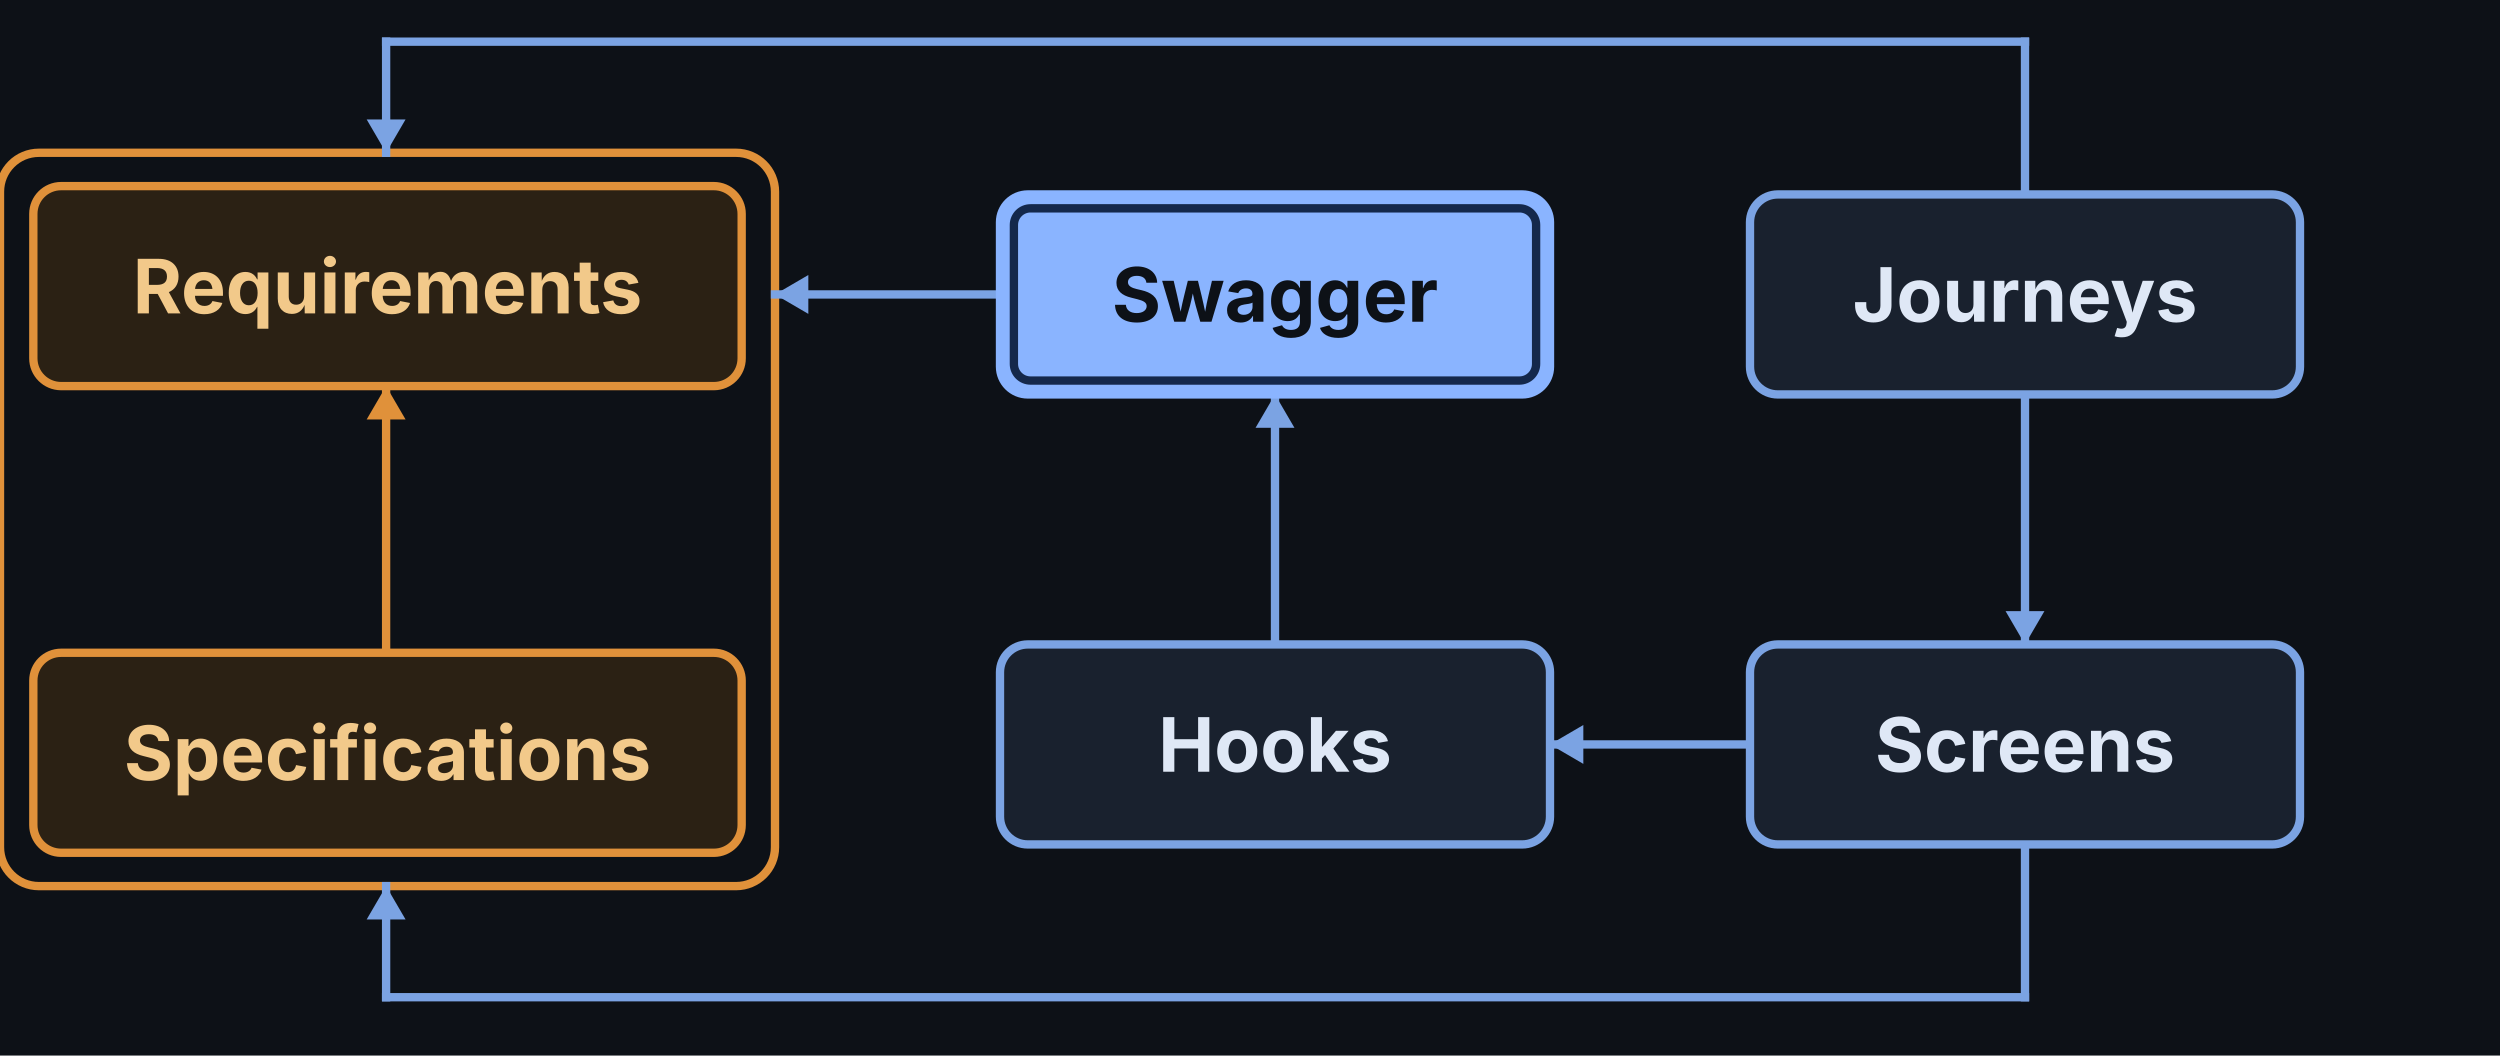
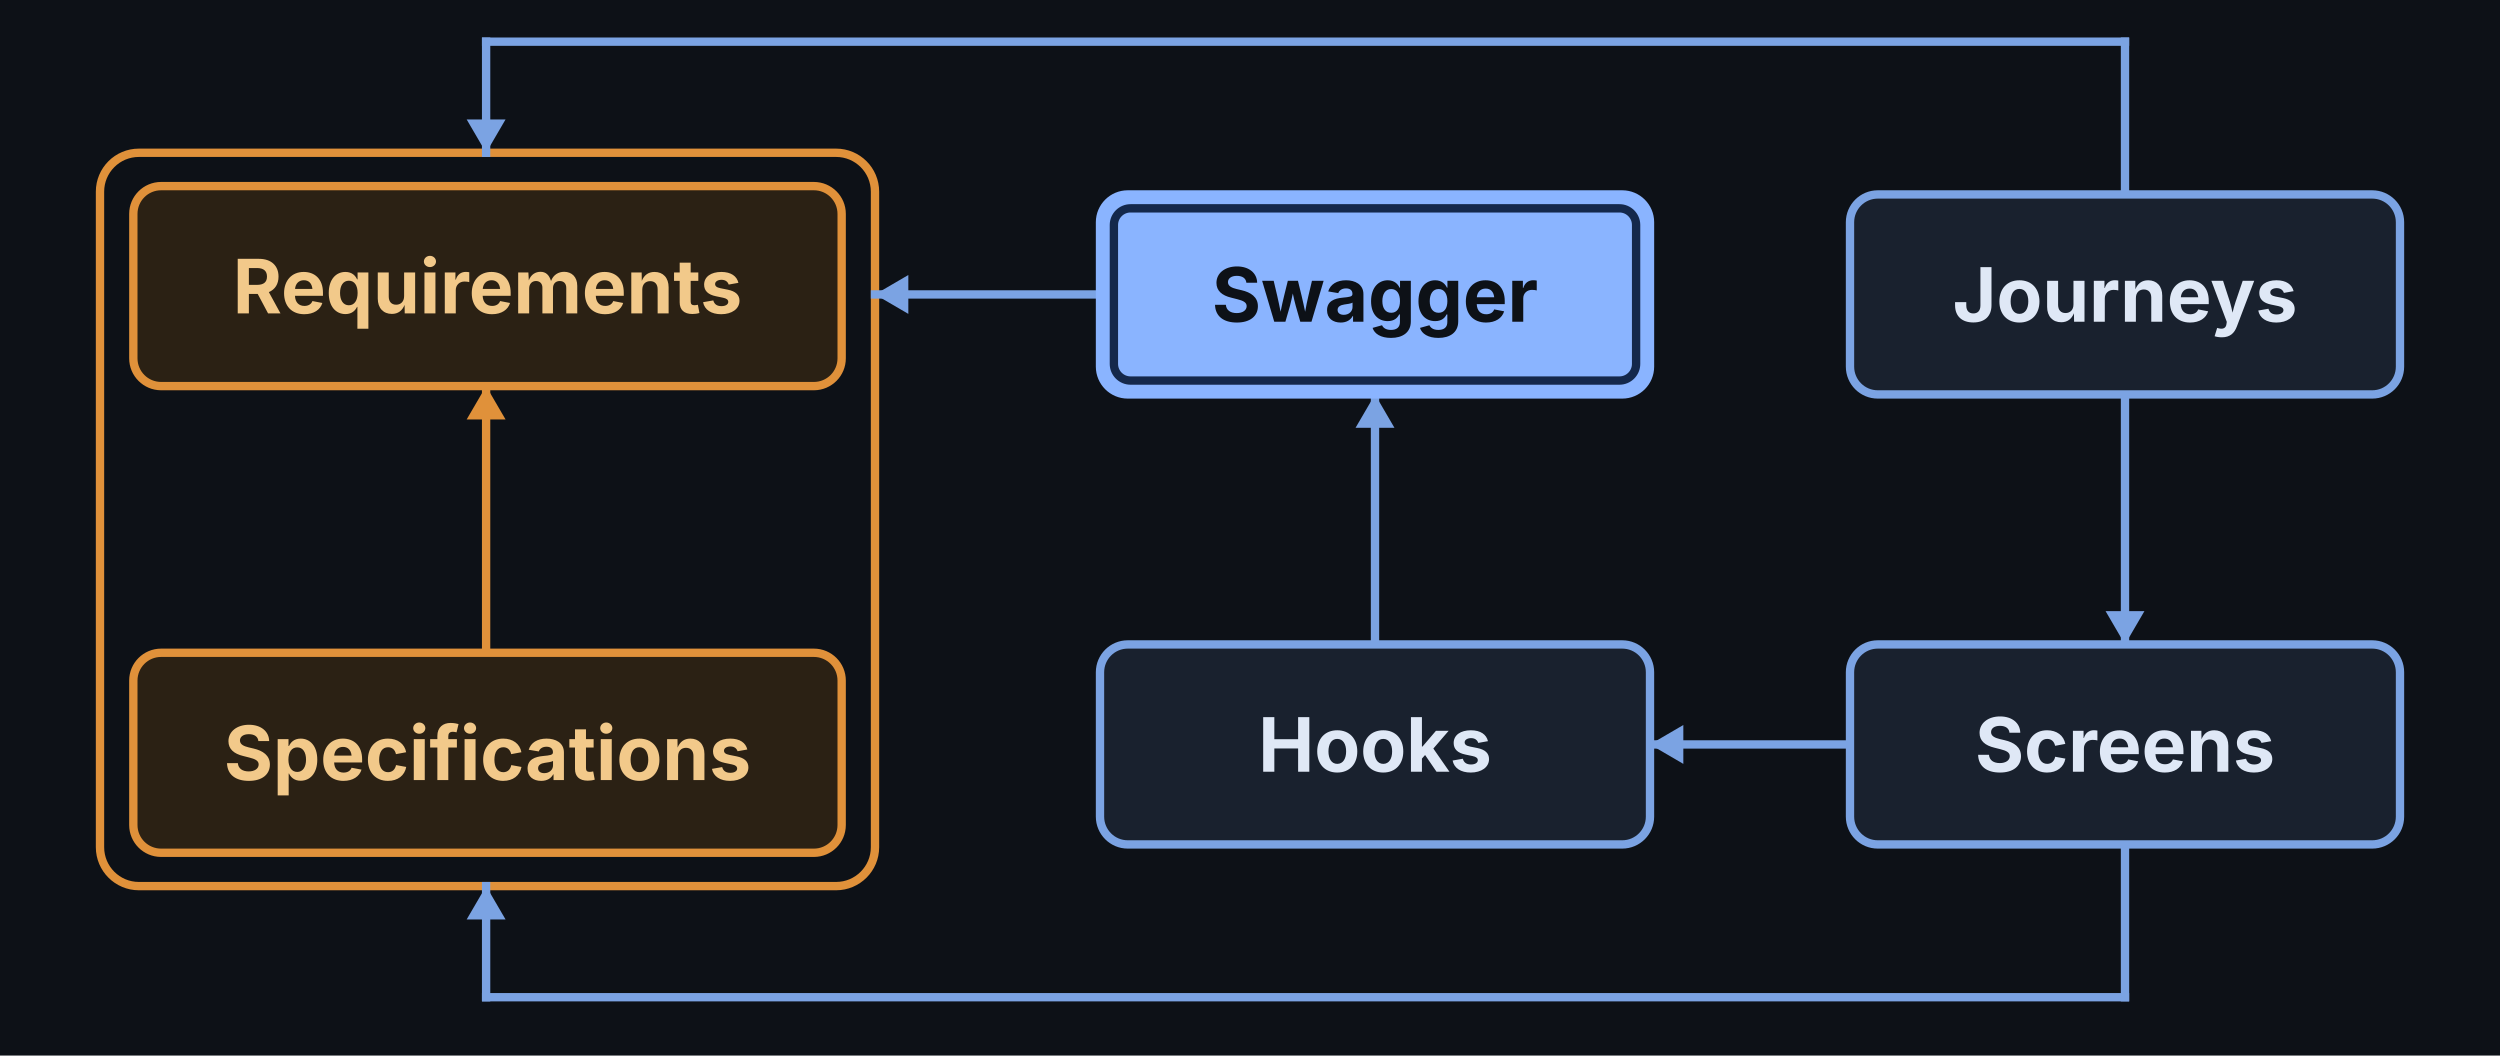
<svg xmlns="http://www.w3.org/2000/svg" viewBox="0 0 900 380" width="900" height="380" role="img" aria-label="Requirements and Specifications grounding Swagger, Hooks, Screens and Journeys.">
  <rect x="0" y="0" width="900" height="380" fill="#0d1117" />
-   <rect x="0" y="55" width="279" height="264" rx="14" fill="none" stroke="#e0913a" stroke-width="3" />
-   <line x1="139" y1="235" x2="139" y2="139" stroke="#e0913a" stroke-width="3" stroke-linecap="square" />
-   <polygon points="139,139 132,151 146,151" fill="#e0913a" />
-   <line x1="360" y1="106" x2="279" y2="106" stroke="#7ba3e3" stroke-width="3" stroke-linecap="square" />
-   <polygon points="279,106 291,99 291,113" fill="#7ba3e3" />
-   <line x1="459" y1="232" x2="459" y2="142" stroke="#7ba3e3" stroke-width="3" stroke-linecap="square" />
-   <polygon points="459,142 452,154 466,154" fill="#7ba3e3" />
-   <line x1="630" y1="268" x2="558" y2="268" stroke="#7ba3e3" stroke-width="3" stroke-linecap="square" />
-   <polygon points="558,268 570,261 570,275" fill="#7ba3e3" />
-   <line x1="729" y1="142" x2="729" y2="232" stroke="#7ba3e3" stroke-width="3" stroke-linecap="square" />
-   <polygon points="729,232 722,220 736,220" fill="#7ba3e3" />
-   <line x1="729" y1="70" x2="729" y2="15" stroke="#7ba3e3" stroke-width="3" stroke-linecap="square" />
-   <line x1="729" y1="15" x2="139" y2="15" stroke="#7ba3e3" stroke-width="3" stroke-linecap="square" />
-   <line x1="139" y1="15" x2="139" y2="55" stroke="#7ba3e3" stroke-width="3" stroke-linecap="square" />
-   <polygon points="139,55 132,43 146,43" fill="#7ba3e3" />
-   <line x1="729" y1="304" x2="729" y2="359" stroke="#7ba3e3" stroke-width="3" stroke-linecap="square" />
-   <line x1="729" y1="359" x2="139" y2="359" stroke="#7ba3e3" stroke-width="3" stroke-linecap="square" />
-   <line x1="139" y1="359" x2="139" y2="319" stroke="#7ba3e3" stroke-width="3" stroke-linecap="square" />
-   <polygon points="139,319 132,331 146,331" fill="#7ba3e3" />
-   <rect x="12" y="67" width="255" height="72" rx="10" fill="#2b2114" stroke="#e0913a" stroke-width="3" />
-   <text x="139.5" y="103" fill="#f2c98a" font-family="Pretendard, -apple-system, 'Segoe UI', 'Malgun Gothic', system-ui, sans-serif" font-size="27" font-weight="700" text-anchor="middle" dominant-baseline="central">Requirements</text>
-   <rect x="12" y="235" width="255" height="72" rx="10" fill="#2b2114" stroke="#e0913a" stroke-width="3" />
-   <text x="139.5" y="271" fill="#f2c98a" font-family="Pretendard, -apple-system, 'Segoe UI', 'Malgun Gothic', system-ui, sans-serif" font-size="27" font-weight="700" text-anchor="middle" dominant-baseline="central">Specifications</text>
-   <rect x="360" y="70" width="198" height="72" rx="10" fill="#8ab4ff" stroke="#8ab4ff" stroke-width="3" />
-   <rect x="365" y="75" width="188" height="62" rx="6" fill="none" stroke="#14284b" stroke-width="3" />
-   <text x="459" y="106" fill="#0d1117" font-family="Pretendard, -apple-system, 'Segoe UI', 'Malgun Gothic', system-ui, sans-serif" font-size="27" font-weight="700" text-anchor="middle" dominant-baseline="central">Swagger</text>
-   <rect x="360" y="232" width="198" height="72" rx="10" fill="#19212e" stroke="#7ba3e3" stroke-width="3" />
-   <text x="459" y="268" fill="#dfe8f6" font-family="Pretendard, -apple-system, 'Segoe UI', 'Malgun Gothic', system-ui, sans-serif" font-size="27" font-weight="700" text-anchor="middle" dominant-baseline="central">Hooks</text>
-   <rect x="630" y="70" width="198" height="72" rx="10" fill="#19212e" stroke="#7ba3e3" stroke-width="3" />
-   <text x="729" y="106" fill="#dfe8f6" font-family="Pretendard, -apple-system, 'Segoe UI', 'Malgun Gothic', system-ui, sans-serif" font-size="27" font-weight="700" text-anchor="middle" dominant-baseline="central">Journeys</text>
-   <rect x="630" y="232" width="198" height="72" rx="10" fill="#19212e" stroke="#7ba3e3" stroke-width="3" />
-   <text x="729" y="268" fill="#dfe8f6" font-family="Pretendard, -apple-system, 'Segoe UI', 'Malgun Gothic', system-ui, sans-serif" font-size="27" font-weight="700" text-anchor="middle" dominant-baseline="central">Screens</text>
+   <rect x="36" y="55" width="279" height="264" rx="14" fill="none" stroke="#e0913a" stroke-width="3" />
+   <line x1="175" y1="235" x2="175" y2="139" stroke="#e0913a" stroke-width="3" stroke-linecap="square" />
+   <polygon points="175,139 168,151 182,151" fill="#e0913a" />
+   <line x1="396" y1="106" x2="315" y2="106" stroke="#7ba3e3" stroke-width="3" stroke-linecap="square" />
+   <polygon points="315,106 327,99 327,113" fill="#7ba3e3" />
+   <line x1="495" y1="232" x2="495" y2="142" stroke="#7ba3e3" stroke-width="3" stroke-linecap="square" />
+   <polygon points="495,142 488,154 502,154" fill="#7ba3e3" />
+   <line x1="666" y1="268" x2="594" y2="268" stroke="#7ba3e3" stroke-width="3" stroke-linecap="square" />
+   <polygon points="594,268 606,261 606,275" fill="#7ba3e3" />
+   <line x1="765" y1="142" x2="765" y2="232" stroke="#7ba3e3" stroke-width="3" stroke-linecap="square" />
+   <polygon points="765,232 758,220 772,220" fill="#7ba3e3" />
+   <line x1="765" y1="70" x2="765" y2="15" stroke="#7ba3e3" stroke-width="3" stroke-linecap="square" />
+   <line x1="765" y1="15" x2="175" y2="15" stroke="#7ba3e3" stroke-width="3" stroke-linecap="square" />
+   <line x1="175" y1="15" x2="175" y2="55" stroke="#7ba3e3" stroke-width="3" stroke-linecap="square" />
+   <polygon points="175,55 168,43 182,43" fill="#7ba3e3" />
+   <line x1="765" y1="304" x2="765" y2="359" stroke="#7ba3e3" stroke-width="3" stroke-linecap="square" />
+   <line x1="765" y1="359" x2="175" y2="359" stroke="#7ba3e3" stroke-width="3" stroke-linecap="square" />
+   <line x1="175" y1="359" x2="175" y2="319" stroke="#7ba3e3" stroke-width="3" stroke-linecap="square" />
+   <polygon points="175,319 168,331 182,331" fill="#7ba3e3" />
+   <rect x="48" y="67" width="255" height="72" rx="10" fill="#2b2114" stroke="#e0913a" stroke-width="3" />
+   <text x="175.5" y="103" fill="#f2c98a" font-family="Pretendard, -apple-system, 'Segoe UI', 'Malgun Gothic', system-ui, sans-serif" font-size="27" font-weight="700" text-anchor="middle" dominant-baseline="central">Requirements</text>
+   <rect x="48" y="235" width="255" height="72" rx="10" fill="#2b2114" stroke="#e0913a" stroke-width="3" />
+   <text x="175.5" y="271" fill="#f2c98a" font-family="Pretendard, -apple-system, 'Segoe UI', 'Malgun Gothic', system-ui, sans-serif" font-size="27" font-weight="700" text-anchor="middle" dominant-baseline="central">Specifications</text>
+   <rect x="396" y="70" width="198" height="72" rx="10" fill="#8ab4ff" stroke="#8ab4ff" stroke-width="3" />
+   <rect x="401" y="75" width="188" height="62" rx="6" fill="none" stroke="#14284b" stroke-width="3" />
+   <text x="495" y="106" fill="#0d1117" font-family="Pretendard, -apple-system, 'Segoe UI', 'Malgun Gothic', system-ui, sans-serif" font-size="27" font-weight="700" text-anchor="middle" dominant-baseline="central">Swagger</text>
+   <rect x="396" y="232" width="198" height="72" rx="10" fill="#19212e" stroke="#7ba3e3" stroke-width="3" />
+   <text x="495" y="268" fill="#dfe8f6" font-family="Pretendard, -apple-system, 'Segoe UI', 'Malgun Gothic', system-ui, sans-serif" font-size="27" font-weight="700" text-anchor="middle" dominant-baseline="central">Hooks</text>
+   <rect x="666" y="70" width="198" height="72" rx="10" fill="#19212e" stroke="#7ba3e3" stroke-width="3" />
+   <text x="765" y="106" fill="#dfe8f6" font-family="Pretendard, -apple-system, 'Segoe UI', 'Malgun Gothic', system-ui, sans-serif" font-size="27" font-weight="700" text-anchor="middle" dominant-baseline="central">Journeys</text>
+   <rect x="666" y="232" width="198" height="72" rx="10" fill="#19212e" stroke="#7ba3e3" stroke-width="3" />
+   <text x="765" y="268" fill="#dfe8f6" font-family="Pretendard, -apple-system, 'Segoe UI', 'Malgun Gothic', system-ui, sans-serif" font-size="27" font-weight="700" text-anchor="middle" dominant-baseline="central">Screens</text>
</svg>
